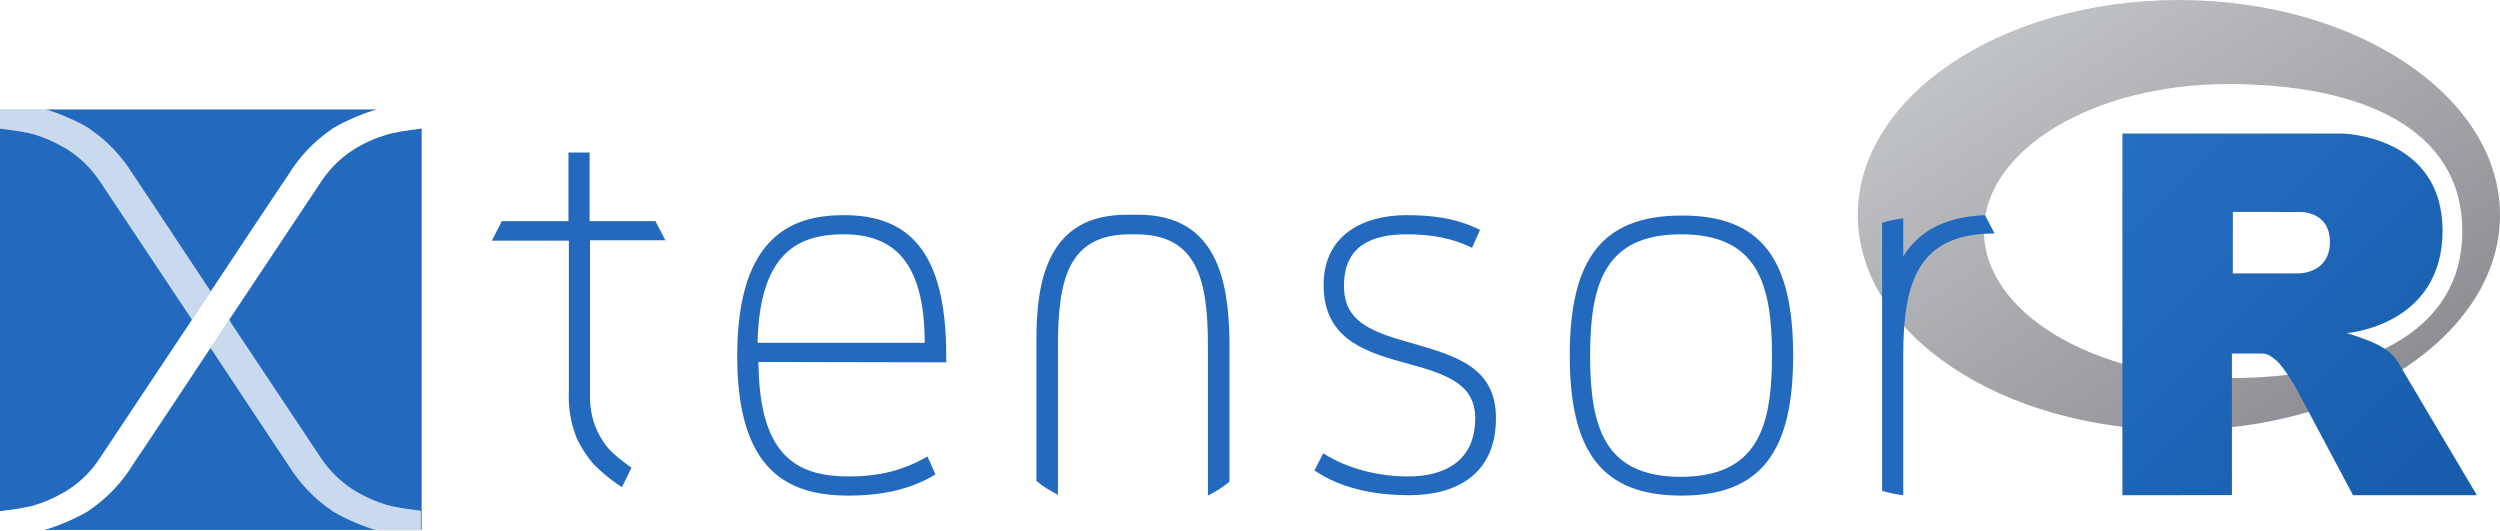
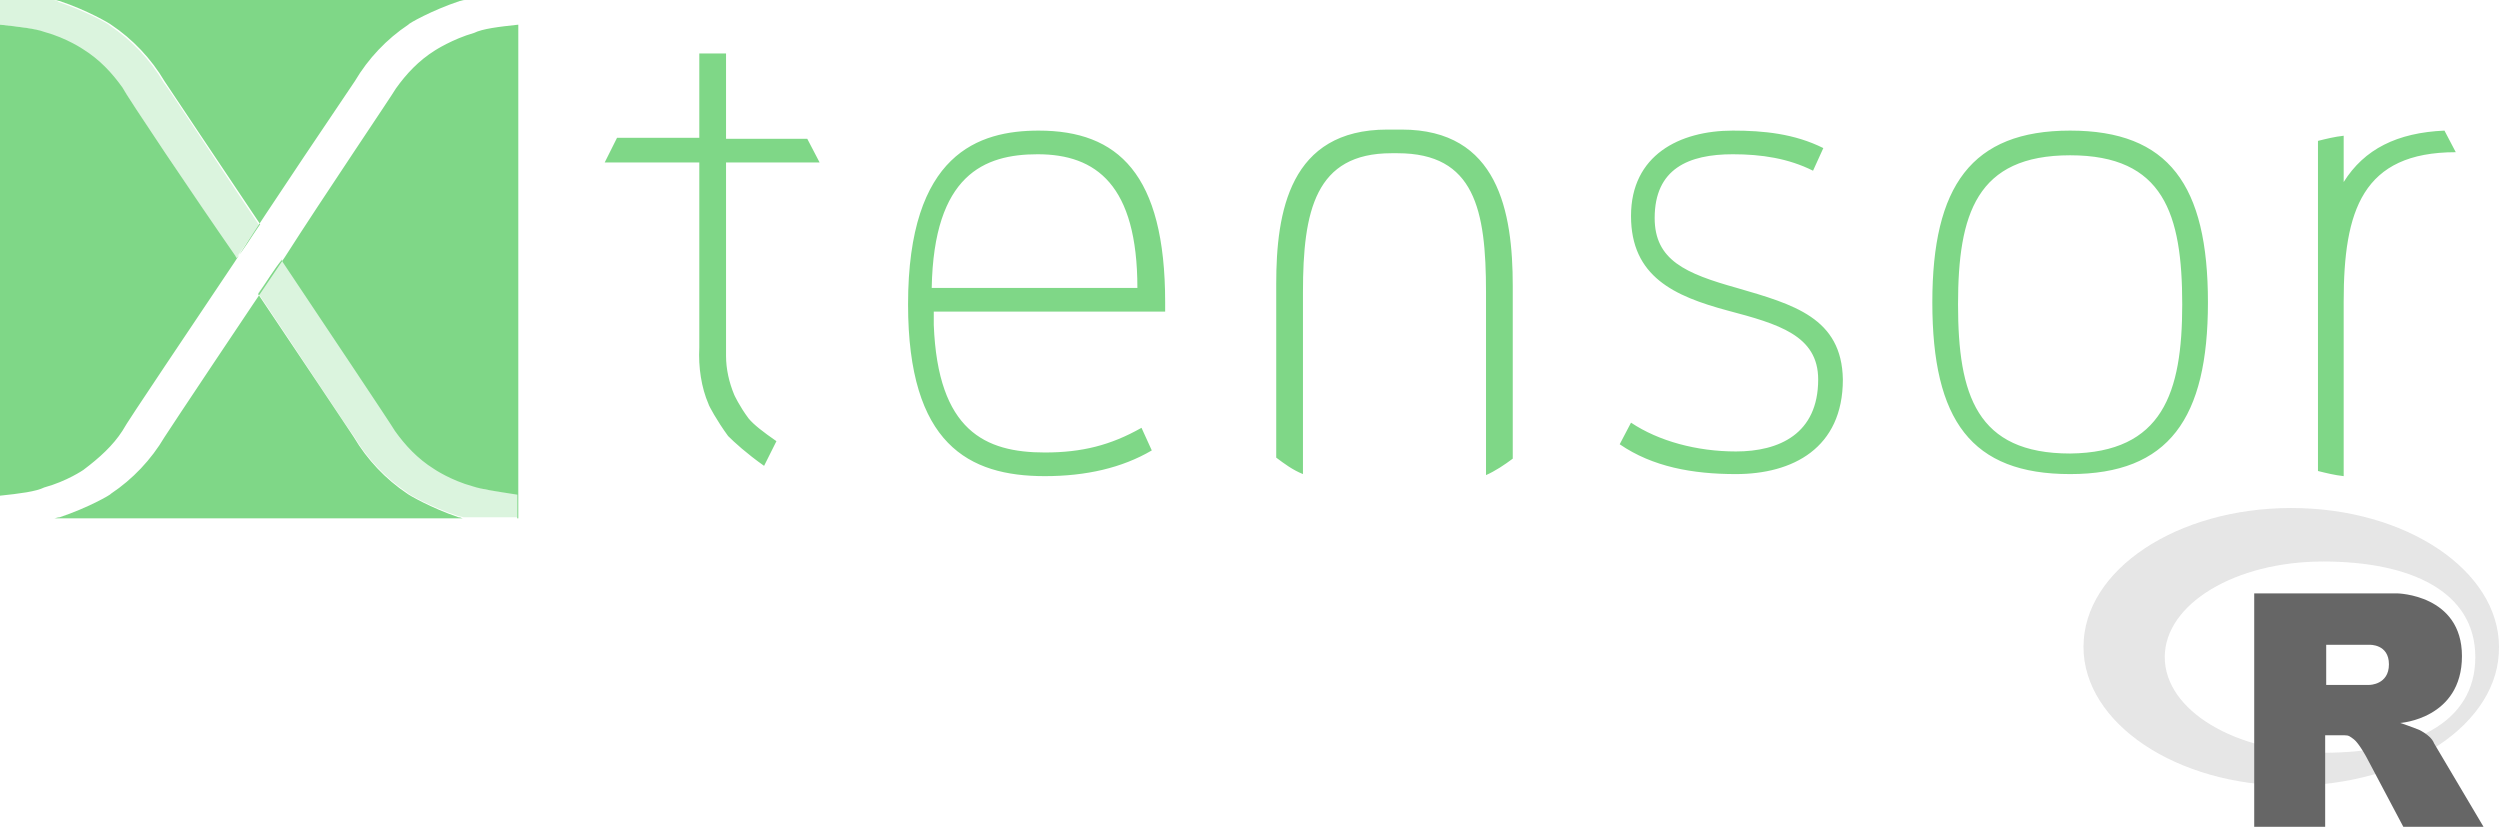
- <svg xmlns="http://www.w3.org/2000/svg" preserveAspectRatio="xMidYMid" width="2609.069" height="553.435" viewBox="0 0 2609.069 553.435" id="svg2" version="1.1">
-   <defs id="defs4">
-     <linearGradient id="gradientFill-1" x1="0.741" x2="590.863" y1="3.666" y2="593.787" gradientUnits="userSpaceOnUse" spreadMethod="pad" gradientTransform="matrix(1.135727,0,0,0.7606282,1938.011,-2.788331)">
-       <stop offset="0" stop-color="rgb(203,206,208)" stop-opacity="1" id="stop7" />
-       <stop offset="1" stop-color="rgb(132,131,139)" stop-opacity="1" id="stop9" />
-     </linearGradient>
-     <linearGradient id="gradientFill-2" x1="301.026" x2="703.067" y1="151.401" y2="553.442" gradientUnits="userSpaceOnUse" spreadMethod="pad" gradientTransform="matrix(0.9201006,0,0,0.9388818,1938.011,-2.788331)">
-       <stop offset="0" stop-color="rgb(39,109,195)" stop-opacity="1" id="stop12" />
-       <stop offset="1" stop-color="rgb(22,92,170)" stop-opacity="1" id="stop14" />
-     </linearGradient>
-   </defs>
-   <path d="m 2273.961,448.863 c -185.075,0 -335.108,-100.481 -335.108,-224.431 C 1938.853,100.481 2088.887,0 2273.961,0 c 185.076,0 335.108,100.481 335.108,224.432 0,123.95 -150.033,224.431 -335.108,224.431 z m 51.294,-361.118 c -140.673,0 -254.711,68.693 -254.711,153.431 0,84.737 114.038,153.431 254.711,153.431 140.672,0 244.487,-46.964 244.487,-153.431 0,-106.433 -103.814,-153.431 -244.487,-153.431 z" id="path16" style="fill:url(#gradientFill-1);fill-rule:evenodd" />
-   <path d="m 2449.205,347.612 c 0,0 20.282,6.12 32.066,12.083 4.089,2.069 11.163,6.198 16.265,11.618 4.998,5.309 7.436,10.689 7.436,10.689 l 79.932,134.769 -129.193,0.058 -60.414,-113.45 c 0,0 -12.371,-21.255 -19.983,-27.419 -6.35,-5.141 -9.057,-6.971 -15.336,-6.971 -4.37,0 -30.696,0 -30.696,0 l 0.024,147.757 -114.322,0.048 0,-377.436 229.573,0 c 0,0 104.562,1.886 104.562,101.367 0,99.481 -99.915,106.886 -99.915,106.886 z m -49.725,-126.382 -69.209,-0.045 -0.034,64.178 69.243,-0.022 c 0,0 32.066,-0.1 32.066,-32.647 0,-33.202 -32.066,-31.464 -32.066,-31.464 z" id="path18" style="fill:url(#gradientFill-2);fill-rule:evenodd" />
-   <path style="fill:#2369bd;fill-opacity:1" d="m 47.186,114.212 c 1.232,0.277 2.493,0.552 3.602,0.829 23.314,7.494 42.468,18.739 42.885,19.572 18.318,12.49 33.724,28.726 45.381,47.877 4.163,5.829 48.712,73.27 80.769,121.564 -7.494,11.241 -14.16,21.647 -19.572,29.557 -0.416,-0.833 -0.828,-1.249 -1.244,-2.082 C 166.117,281.988 107.83,194.566 103.666,188.321 95.34,176.248 84.514,165.002 70.775,156.259 c 0,0 -14.571,-9.572 -33.306,-15.401 C 29.975,138.36 17.069,136.28 0,134.199 l 0,399.249 c 17.069,-2.082 29.975,-4.162 37.469,-6.66 18.735,-5.829 33.306,-15.401 33.306,-15.401 14.155,-9.159 24.981,-20.403 32.891,-32.477 4.163,-6.245 62.45,-93.675 95.34,-143.217 27.477,-41.632 96.581,-145.71 101.577,-152.788 11.657,-19.151 27.063,-35.388 45.381,-47.877 0.416,-0.833 19.57,-12.07 42.885,-19.564 l 4.993,-1.252 -346.656,0 z m 392.866,19.987 c -17.069,2.082 -29.975,4.162 -37.469,6.66 -19.567,5.829 -33.721,15.401 -33.721,15.401 -13.739,8.743 -24.565,19.988 -32.891,32.062 -4.163,6.245 -62.442,93.667 -95.332,143.209 -27.477,41.632 -96.589,145.719 -101.585,152.796 -11.657,19.151 -27.063,35.388 -45.381,47.877 -0.416,0.833 -19.57,12.07 -42.885,19.564 l -4.993,1.252 346.395,0 -3.342,-0.838 c -23.314,-7.494 -42.468,-18.731 -42.885,-19.564 -18.318,-12.49 -33.724,-28.726 -45.381,-47.877 -4.163,-5.829 -48.703,-73.27 -80.76,-121.564 7.494,-11.241 14.152,-21.655 19.564,-29.566 0.416,0.833 0.829,1.249 0.829,2.082 32.89,49.543 91.177,136.972 95.34,143.217 8.326,12.073 19.153,23.319 32.891,32.062 0,0 14.571,9.572 33.306,15.401 7.494,2.498 20.4,4.578 37.469,6.66 l 0,19.987 0.829,0 0,-418.821 z m 153.211,24.979 0,71.605 -69.523,0 -10.408,20.402 80.346,0 0,156.951 c -0.833,17.069 2.083,33.721 7.912,48.292 0,0.833 6.66,14.571 17.068,27.061 5.412,5.829 15.824,15.404 30.395,24.979 l 9.993,-20.393 c -11.241,-7.91 -19.157,-14.578 -23.321,-19.157 -8.743,-9.992 -13.319,-21.231 -13.319,-21.231 -4.58,-10.408 -6.66,-22.065 -6.66,-33.306 l 0,-163.611 78.687,0 -10.408,-19.987 -68.694,0 0,-71.605 -22.069,0 z m 582.44,64.945 c -82.849,0 -94.088,69.528 -94.088,130.728 l 0,146.958 c 6.661,5.829 14.565,10.408 22.475,14.571 l 0,-154.455 c 0,-69.11 9.998,-117.4 75.361,-117.4 l 5.822,0 c 64.947,0 75.361,48.29 75.361,117.4 l 0,155.292 c 7.91,-4.163 15.814,-8.743 22.475,-14.571 l 0,-146.966 c -0.833,-62.032 -12.901,-131.557 -94.917,-131.557 l -12.49,0 z m -294.761,0.415 c -51.208,0 -111.57,18.738 -111.57,146.966 0,119.069 52.034,145.714 116.148,145.714 34.555,0 64.534,-6.248 90.762,-22.068 l -8.326,-18.735 c -26.228,14.988 -51.205,20.816 -82.013,20.816 -50.792,0 -90.765,-18.318 -94.096,-108.244 l -0.415,-11.238 195.673,0.415 0.415,0.415 0,-7.497 c 0,-110.326 -40.382,-146.543 -106.577,-146.543 z m 587.018,0 c -44.963,0 -86.591,20.4 -86.591,72.857 0,52.457 37.051,68.281 81.598,80.354 42.049,11.657 76.605,20.398 76.605,58.7 0,45.796 -33.309,60.782 -69.946,60.782 -32.89,0 -64.534,-8.746 -88.68,-24.15 l -9.156,17.905 c 27.894,18.735 62.036,25.809 99.088,25.809 48.294,0 90.339,-21.228 90.339,-80.346 0,-52.873 -40.801,-64.948 -89.095,-78.687 -43.714,-12.073 -69.523,-23.317 -69.523,-59.538 0,-41.632 28.722,-53.699 65.775,-53.699 24.147,0 47.464,3.74 67.864,14.149 l 8.326,-18.735 c -24.563,-12.49 -50.793,-15.401 -76.605,-15.401 z m 603.671,0 c -40.8,1.665 -68.277,15.824 -85.347,42.885 l 0,-39.551 c -7.91,0.833 -14.983,2.496 -22.06,4.578 l 0,279.767 c 6.661,2.082 14.15,3.745 22.06,4.578 l 0,-144.876 0,-1.667 c 0,-76.187 15.824,-126.564 94.925,-126.564 l 0.415,0 -9.993,-19.149 z m -316.822,0.415 c -83.681,0 -116.571,46.627 -116.571,146.128 0,99.502 32.89,146.137 116.571,146.137 83.681,0 116.571,-46.635 116.571,-146.137 0,-99.918 -32.89,-146.545 -116.571,-146.128 z m -874.282,19.572 c 50.375,0 84.517,26.642 84.517,113.237 l -174.442,0 c 2.082,-95.755 44.129,-113.237 89.925,-113.237 z m 873.867,0 c 79.102,0 94.917,50.369 94.917,126.556 0,75.771 -15.816,126.148 -94.917,126.564 -79.102,0 -94.925,-50.377 -94.925,-126.564 0,-76.187 16.24,-126.556 94.925,-126.556 z m -1059.961,6.66 0.415,0.829 0,-0.829 -0.415,0 z" id="path5" />
-   <path class="st1" d="m 239.387,333.615 c -5.412,7.91 -12.073,18.318 -19.567,29.559 32.057,48.294 76.604,115.738 80.767,121.567 11.657,19.151 27.061,35.388 45.379,47.877 0.416,0.833 19.567,12.073 42.881,19.567 1.665,0.416 3.331,0.833 4.996,1.249 l 45.379,0 0,-20.4 c -17.069,-2.082 -29.975,-4.163 -37.469,-6.661 -18.735,-5.829 -33.306,-15.404 -33.306,-15.404 -13.739,-8.743 -24.563,-19.984 -32.89,-32.057 -4.163,-6.245 -62.449,-93.673 -95.338,-143.216 l 0,0 c 0,-0.833 -0.416,-1.249 -0.833,-2.082 M 45.379,113.796 0,113.796 0,134.196 c 17.069,2.082 29.975,4.163 37.469,6.661 18.735,5.829 33.306,15.404 33.306,15.404 13.739,8.743 24.563,19.984 32.89,32.057 4.163,6.245 62.449,93.673 95.338,143.216 l 0,0 c 0.416,0.833 0.833,1.249 1.249,2.082 5.412,-7.91 12.073,-18.318 19.567,-29.559 -32.057,-48.294 -76.604,-115.738 -80.767,-121.567 -11.657,-19.151 -27.061,-35.388 -45.379,-47.877 -0.416,-0.833 -19.567,-12.073 -42.881,-19.567 -1.665,-0.416 -3.331,-0.833 -5.412,-1.249" id="path7-3" style="fill:#1f65b9;fill-opacity:0.235" />
+ <svg xmlns="http://www.w3.org/2000/svg" version="1.1" id="Calque_1" x="0px" y="0px" viewBox="0 0 243.1 80.5" style="enable-background:new 0 0 243.1 80.5;" width="723.512" height="239.583">
+   <style type="text/css">
+ 	.st0{opacity:0.2;fill:#808080;}
+ 	.st1{fill:#666666;}
+ 	.st2{fill:#7FD787;}
+ 	.st3{opacity:0.28;fill:#7FD787;enable-background:new    ;}
+ </style>
+   <g>
+     <path id="path16_2_" class="st0" d="M222.8,76.4c-11.2,0-20.2-6.1-20.2-13.5   c0-7.5,9.1-13.5,20.2-13.5c11.2,0,20.2,6.1,20.2,13.5C243.1,70.4,234,76.4,222.8,76.4z M225.9,54.6c-8.5,0-15.4,4.1-15.4,9.3   s6.9,9.3,15.4,9.3c8.5,0,14.8-2.8,14.8-9.3C240.7,57.5,234.4,54.6,225.9,54.6L225.9,54.6z" />
+     <path id="path18_2_" class="st1" d="M233.4,70.3c0,0,1.2,0.4,1.9,0.7c0.2,0.1,0.7,0.4,1,0.7   c0.3,0.3,0.4,0.6,0.4,0.6l4.8,8.1l-7.8,0l-3.6-6.8c0,0-0.7-1.3-1.2-1.7c-0.4-0.3-0.5-0.4-0.9-0.4c-0.3,0-1.9,0-1.9,0l0,8.9l-6.9,0   V57.7h13.9c0,0,6.3,0.1,6.3,6.1C239.4,69.9,233.4,70.3,233.4,70.3L233.4,70.3z M230.4,62.7l-4.2,0l0,3.9l4.2,0c0,0,1.9,0,1.9-2   C232.3,62.6,230.4,62.7,230.4,62.7L230.4,62.7z" />
+     <g>
+       <path class="st2" d="M79.7,15.9L79.7,15.9L79.7,15.9L79.7,15.9z M71.4,38.4c-0.5-1.2-0.8-2.5-0.8-3.8c0-0.9,0-18.8,0-18.8h9.1    l-1.2-2.3h-7.9V5.2h-2.6v8.2h-8l-1.2,2.4h9.2c0,0,0,17.1,0,18c-0.1,1.9,0.2,3.9,0.9,5.5c0,0.1,0.8,1.6,1.9,3.1    c0.6,0.6,1.8,1.7,3.5,2.9l1.2-2.4c-1.3-0.9-2.2-1.6-2.7-2.2C71.9,39.5,71.4,38.4,71.4,38.4z M42.3,4.9c-1.6,1-2.8,2.3-3.8,3.7    C38.1,9.3,31.4,19.2,27.7,25C24.5,29.7,16.5,41.7,16,42.5c-1.3,2.2-3.1,4.1-5.2,5.5c0,0.1-2.3,1.4-5,2.3c-0.2,0-0.4,0.1-0.5,0.1    H45c-0.1,0-0.2-0.1-0.4-0.1c-2.7-0.9-4.9-2.2-5-2.3c-2.1-1.4-3.9-3.3-5.2-5.5c-0.4-0.6-5.6-8.4-9.3-13.9c0.9-1.3,1.6-2.5,2.3-3.3    c0,0.1,0.1,0.1,0.1,0.2c3.8,5.7,10.5,15.7,10.9,16.4c1,1.4,2.2,2.7,3.8,3.7c0,0,1.6,1.1,3.8,1.7c0.9,0.3,2.4,0.5,4.3,0.8v2.3h0.1    V2.4c-1.9,0.2-3.5,0.4-4.3,0.8C44,3.8,42.3,4.9,42.3,4.9z M11.9,41.9c0.4-0.8,7.1-10.7,10.9-16.4c3.1-4.9,11.1-16.7,11.7-17.6    c1.3-2.2,3.1-4.1,5.2-5.5c0-0.1,2.3-1.4,5-2.3C44.8,0.1,45,0,45.2,0H5.4c0.1,0,0.3,0.1,0.4,0.1c2.7,0.9,4.9,2.2,5,2.3    c2.1,1.4,3.9,3.3,5.2,5.5c0.4,0.6,5.6,8.4,9.3,13.9c-0.9,1.3-1.6,2.5-2.3,3.3c0-0.1-0.1-0.1-0.1-0.2C19,19.3,12.3,9.3,11.9,8.5    c-1-1.4-2.2-2.7-3.8-3.7c0,0-1.6-1.1-3.8-1.7C3.5,2.8,1.9,2.6,0,2.4v45.8c1.9-0.2,3.5-0.4,4.3-0.8c2.2-0.6,3.8-1.7,3.8-1.7    C9.7,44.5,11,43.3,11.9,41.9z M201.3,12.7c-9.6,0-13.4,5.4-13.4,16.7c0,11.5,3.8,16.7,13.4,16.7c9.6,0,13.4-5.4,13.4-16.7    C214.7,18,210.9,12.7,201.3,12.7z M201.3,44.1c-9.1,0-10.9-5.7-10.9-14.5s1.8-14.5,10.9-14.5c9.1,0,10.9,5.7,10.9,14.5    C212.2,38.2,210.3,44,201.3,44.1z M237.7,12.7c-4.6,0.2-7.8,1.8-9.8,5v-4.5c-0.9,0.1-1.7,0.3-2.5,0.5v32.1    c0.8,0.2,1.6,0.4,2.5,0.5v-17c0-8.8,1.8-14.5,10.9-14.5l0,0L237.7,12.7z M101,12.7c-5.8,0-12.7,2.2-12.7,16.9    c0,13.6,5.9,16.7,13.3,16.7c4,0,7.5-0.8,10.4-2.5l-1-2.2c-3,1.7-5.8,2.4-9.4,2.4c-5.8,0-10.4-2.1-10.8-12.4v-1.3h22.5l0,0v-0.9    C113.3,16.9,108.7,12.7,101,12.7z M90.6,28c0.2-11,5.1-13,10.3-13c5.7,0,9.7,3,9.7,13H90.6z M136.3,12.6h-1.4    c-9.5,0-10.8,8-10.8,15v16.9c0.8,0.6,1.6,1.2,2.6,1.6V28.4c0-7.9,1.2-13.5,8.6-13.5h0.6c7.5,0,8.6,5.5,8.6,13.5v17.8    c0.9-0.4,1.8-1,2.6-1.6V27.8C147.1,20.6,145.7,12.6,136.3,12.6z M168.9,28c-5-1.4-8-2.7-8-6.8c0-4.8,3.3-6.2,7.6-6.2    c2.8,0,5.4,0.4,7.8,1.6l1-2.2c-2.8-1.4-5.8-1.7-8.8-1.7c-5.2,0-9.9,2.4-9.9,8.3s4.2,7.8,9.4,9.2c4.9,1.3,8.8,2.4,8.8,6.7    c0,5.3-3.8,7-8,7c-3.8,0-7.5-1-10.2-2.8l-1.1,2.1c3.2,2.2,7.1,2.9,11.3,2.9c5.5,0,10.4-2.5,10.4-9.2    C179.1,30.9,174.4,29.6,168.9,28z" />
+       <path class="st3" d="M27.4,25.2c-0.6,0.9-1.4,2.1-2.3,3.3c3.7,5.5,8.8,13.3,9.3,13.9c1.3,2.2,3.1,4.1,5.2,5.5c0,0.1,2.3,1.4,5,2.3    c0.2,0,0.4,0.1,0.5,0.1h5.2V48c-1.9-0.2-3.5-0.4-4.3-0.8c-2.2-0.6-3.8-1.7-3.8-1.7c-1.6-1-2.8-2.3-3.8-3.7    c-0.4-0.8-7.1-10.7-10.9-16.4l0,0C27.5,25.4,27.5,25.3,27.4,25.2 M5.2,0H0v2.4c1.9,0.2,3.5,0.4,4.3,0.8c2.2,0.6,3.8,1.7,3.8,1.7    c1.6,1,2.8,2.3,3.8,3.7C12.3,9.3,19,19.2,22.8,25l0,0c0,0.1,0.1,0.1,0.1,0.2c0.6-0.9,1.4-2.1,2.3-3.3c-3.7-5.5-8.8-13.3-9.3-13.9    c-1.3-2.2-3.1-4.1-5.2-5.5c0-0.1-2.3-1.4-5-2.3C5.6,0.1,5.4,0,5.2,0" />
+     </g>
+   </g>
</svg>
